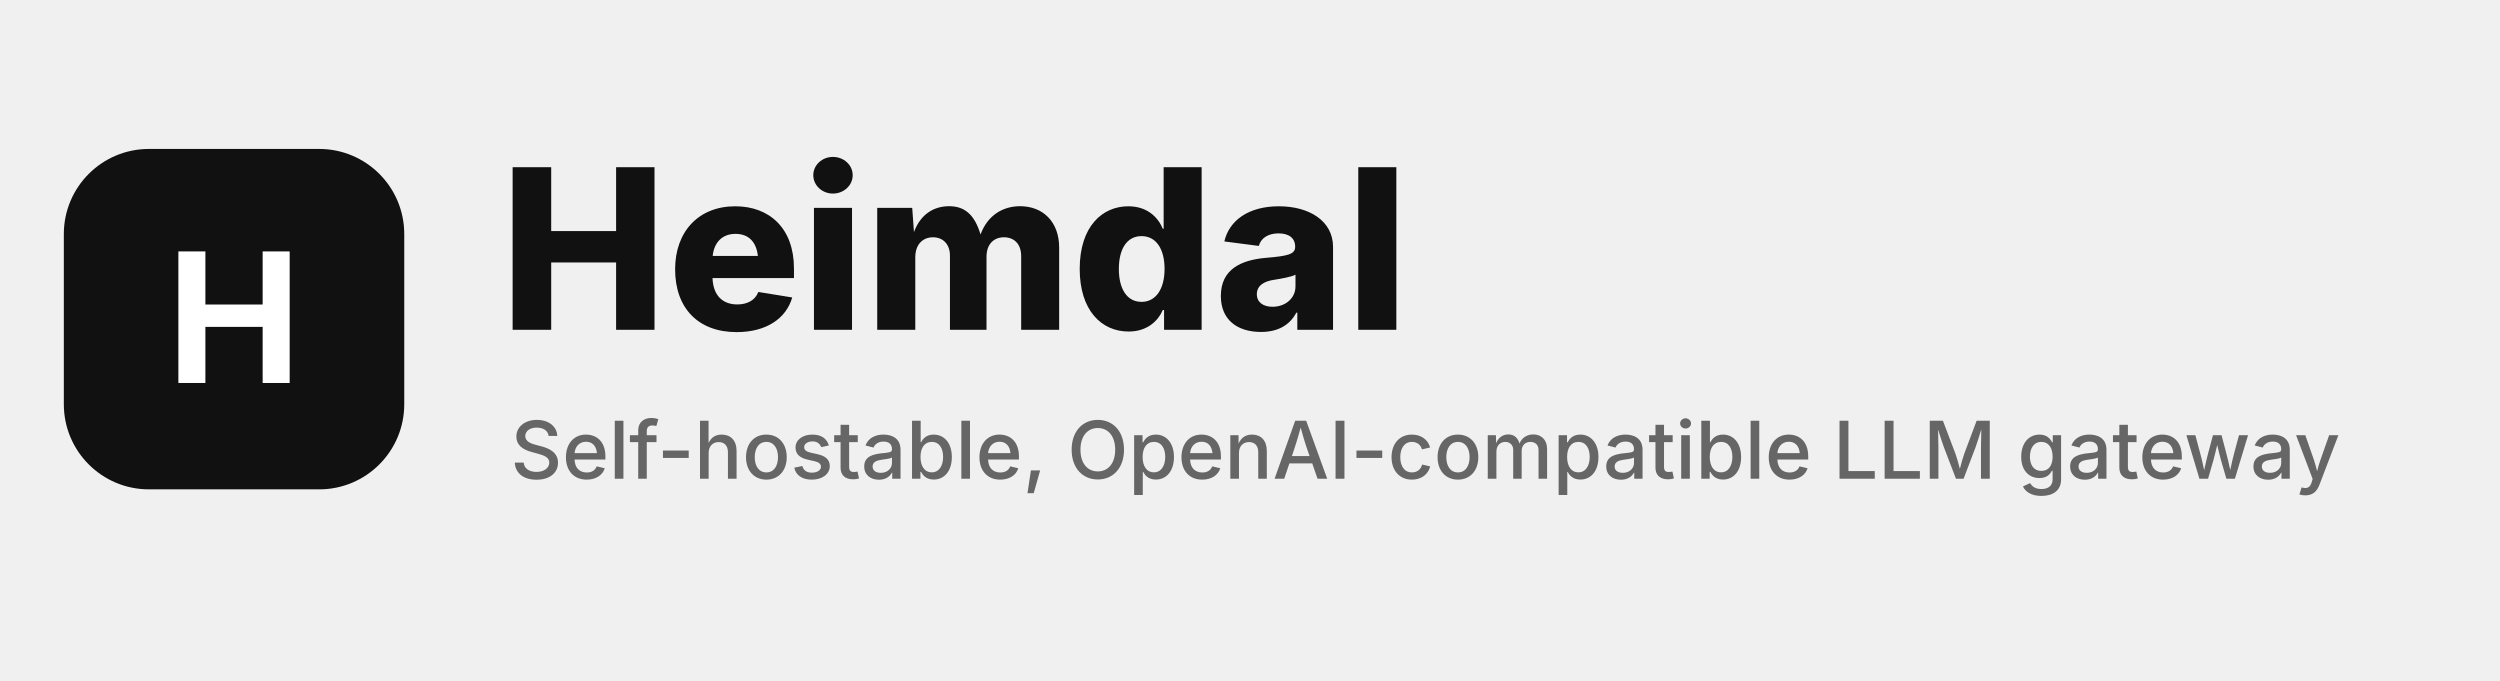
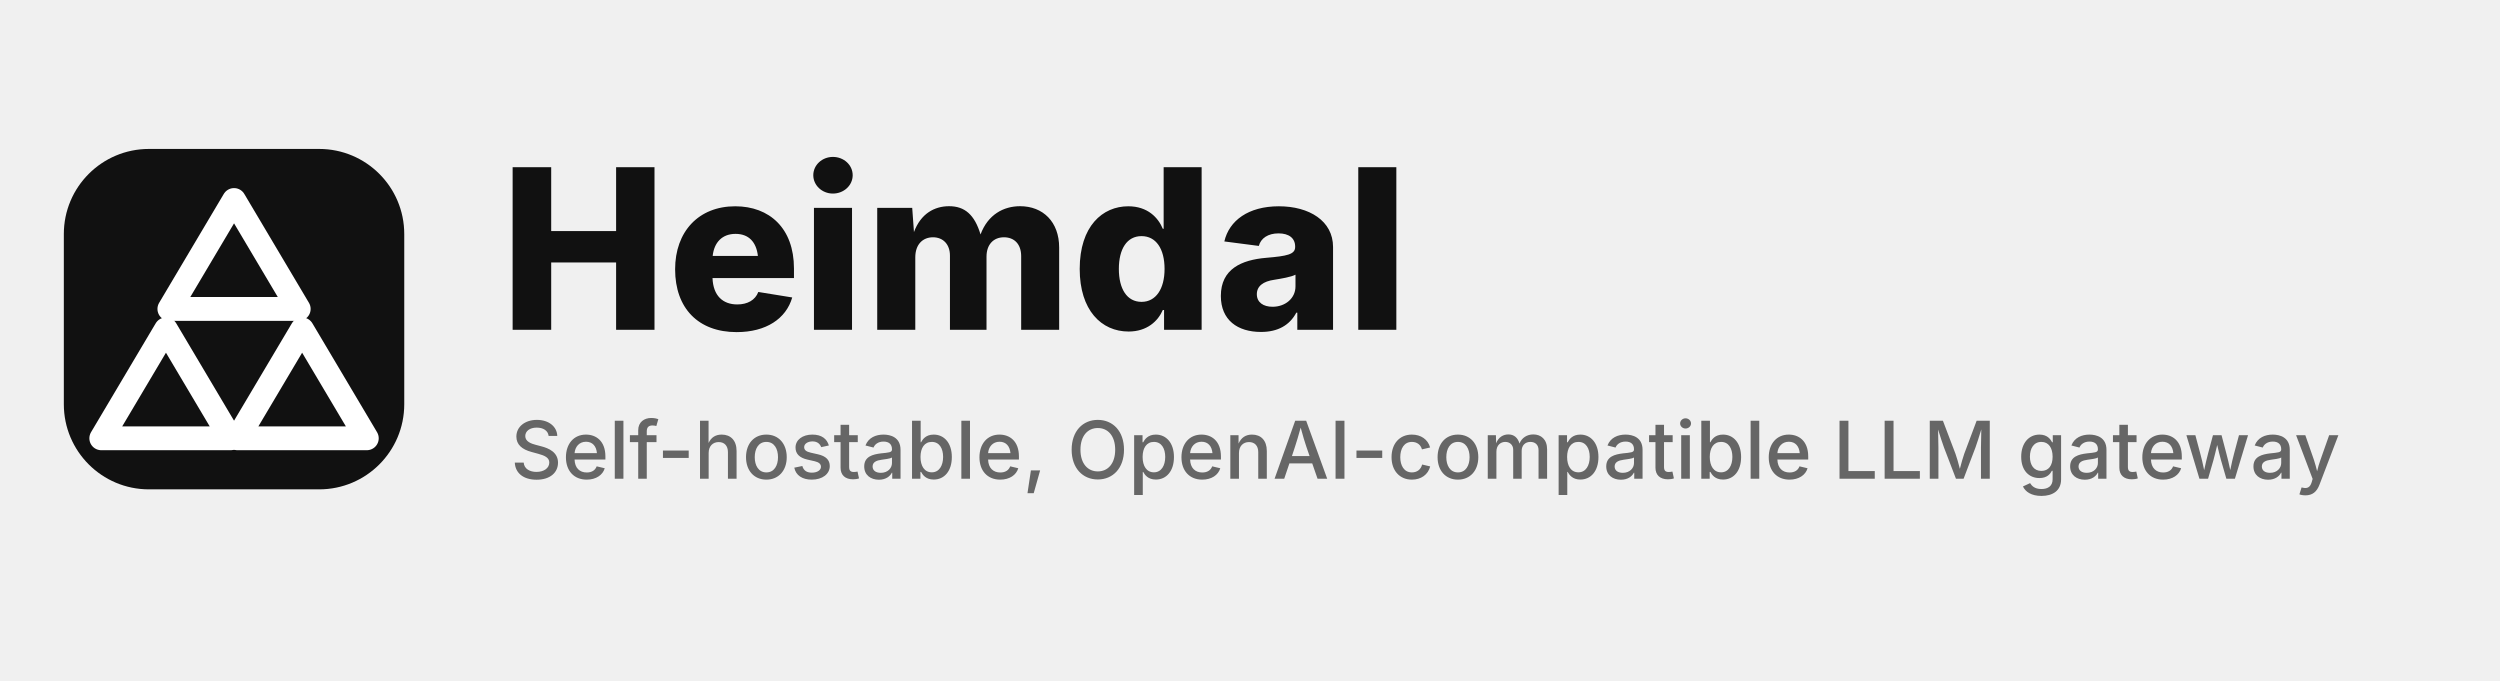
<svg xmlns="http://www.w3.org/2000/svg" width="470" height="128" viewBox="0 0 470 128" fill="none">
  <rect x="12" y="28" width="64" height="64" rx="16" fill="#111111" />
-   <text x="44" y="72" font-family="Inter, 'Segoe UI', Helvetica, Arial, sans-serif" font-size="34" font-weight="700" fill="#ffffff" text-anchor="middle">H</text>
+   <g transform="translate(12,28) scale(0.64)" fill="none" stroke="#ffffff" stroke-width="7" stroke-linejoin="round">
+     <polygon points="50,15 31,47 69,47" />
+     <polygon points="30,53 11,85 49,85" />
+     <polygon points="70,53 51,85 89,85" />
+   </g>
  <text x="94" y="62" font-family="Inter, 'Segoe UI', Helvetica, Arial, sans-serif" font-size="42" font-weight="800" fill="#111111">Heimdal</text>
  <text x="96" y="90" font-family="Inter, 'Segoe UI', Helvetica, Arial, sans-serif" font-size="15" font-weight="500" fill="#666666">Self-hostable, OpenAI-compatible LLM gateway</text>
</svg>
